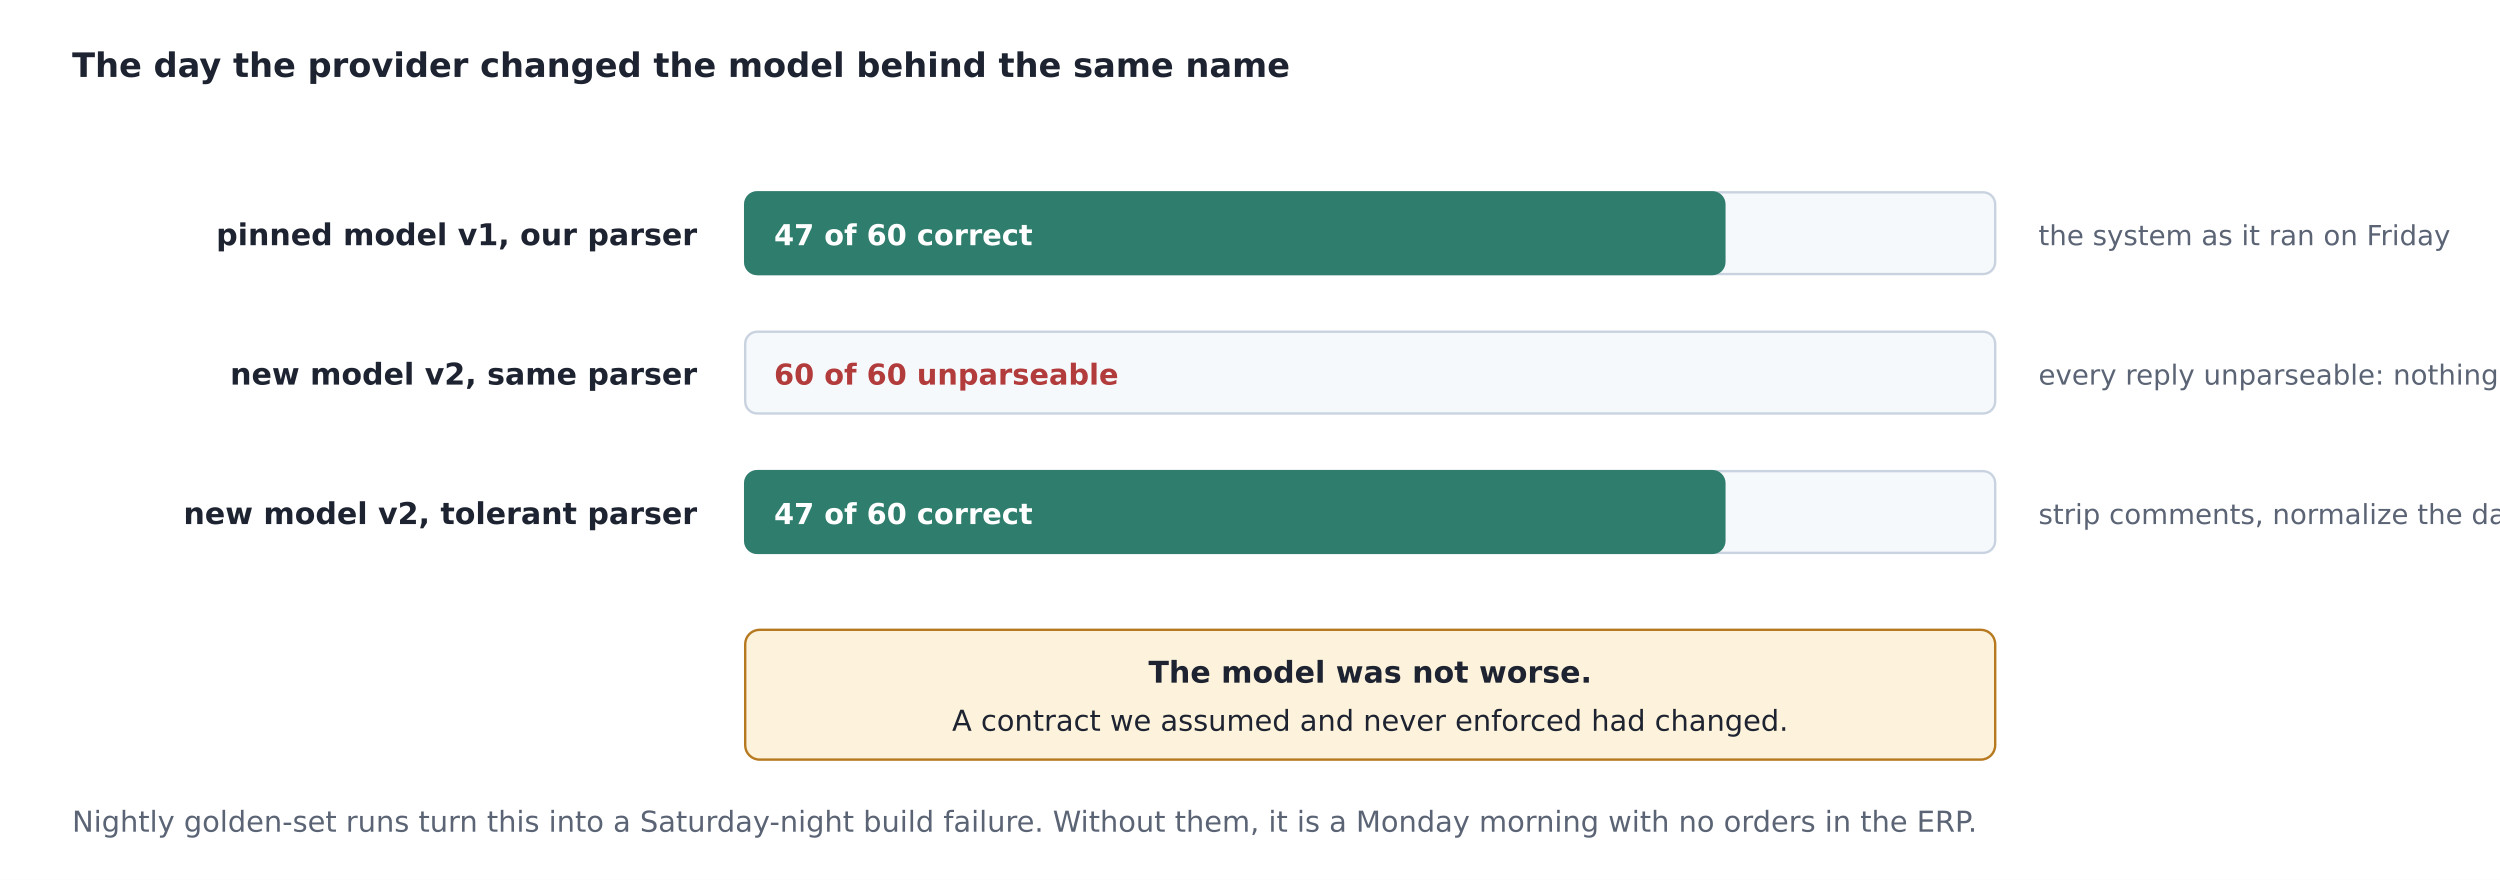
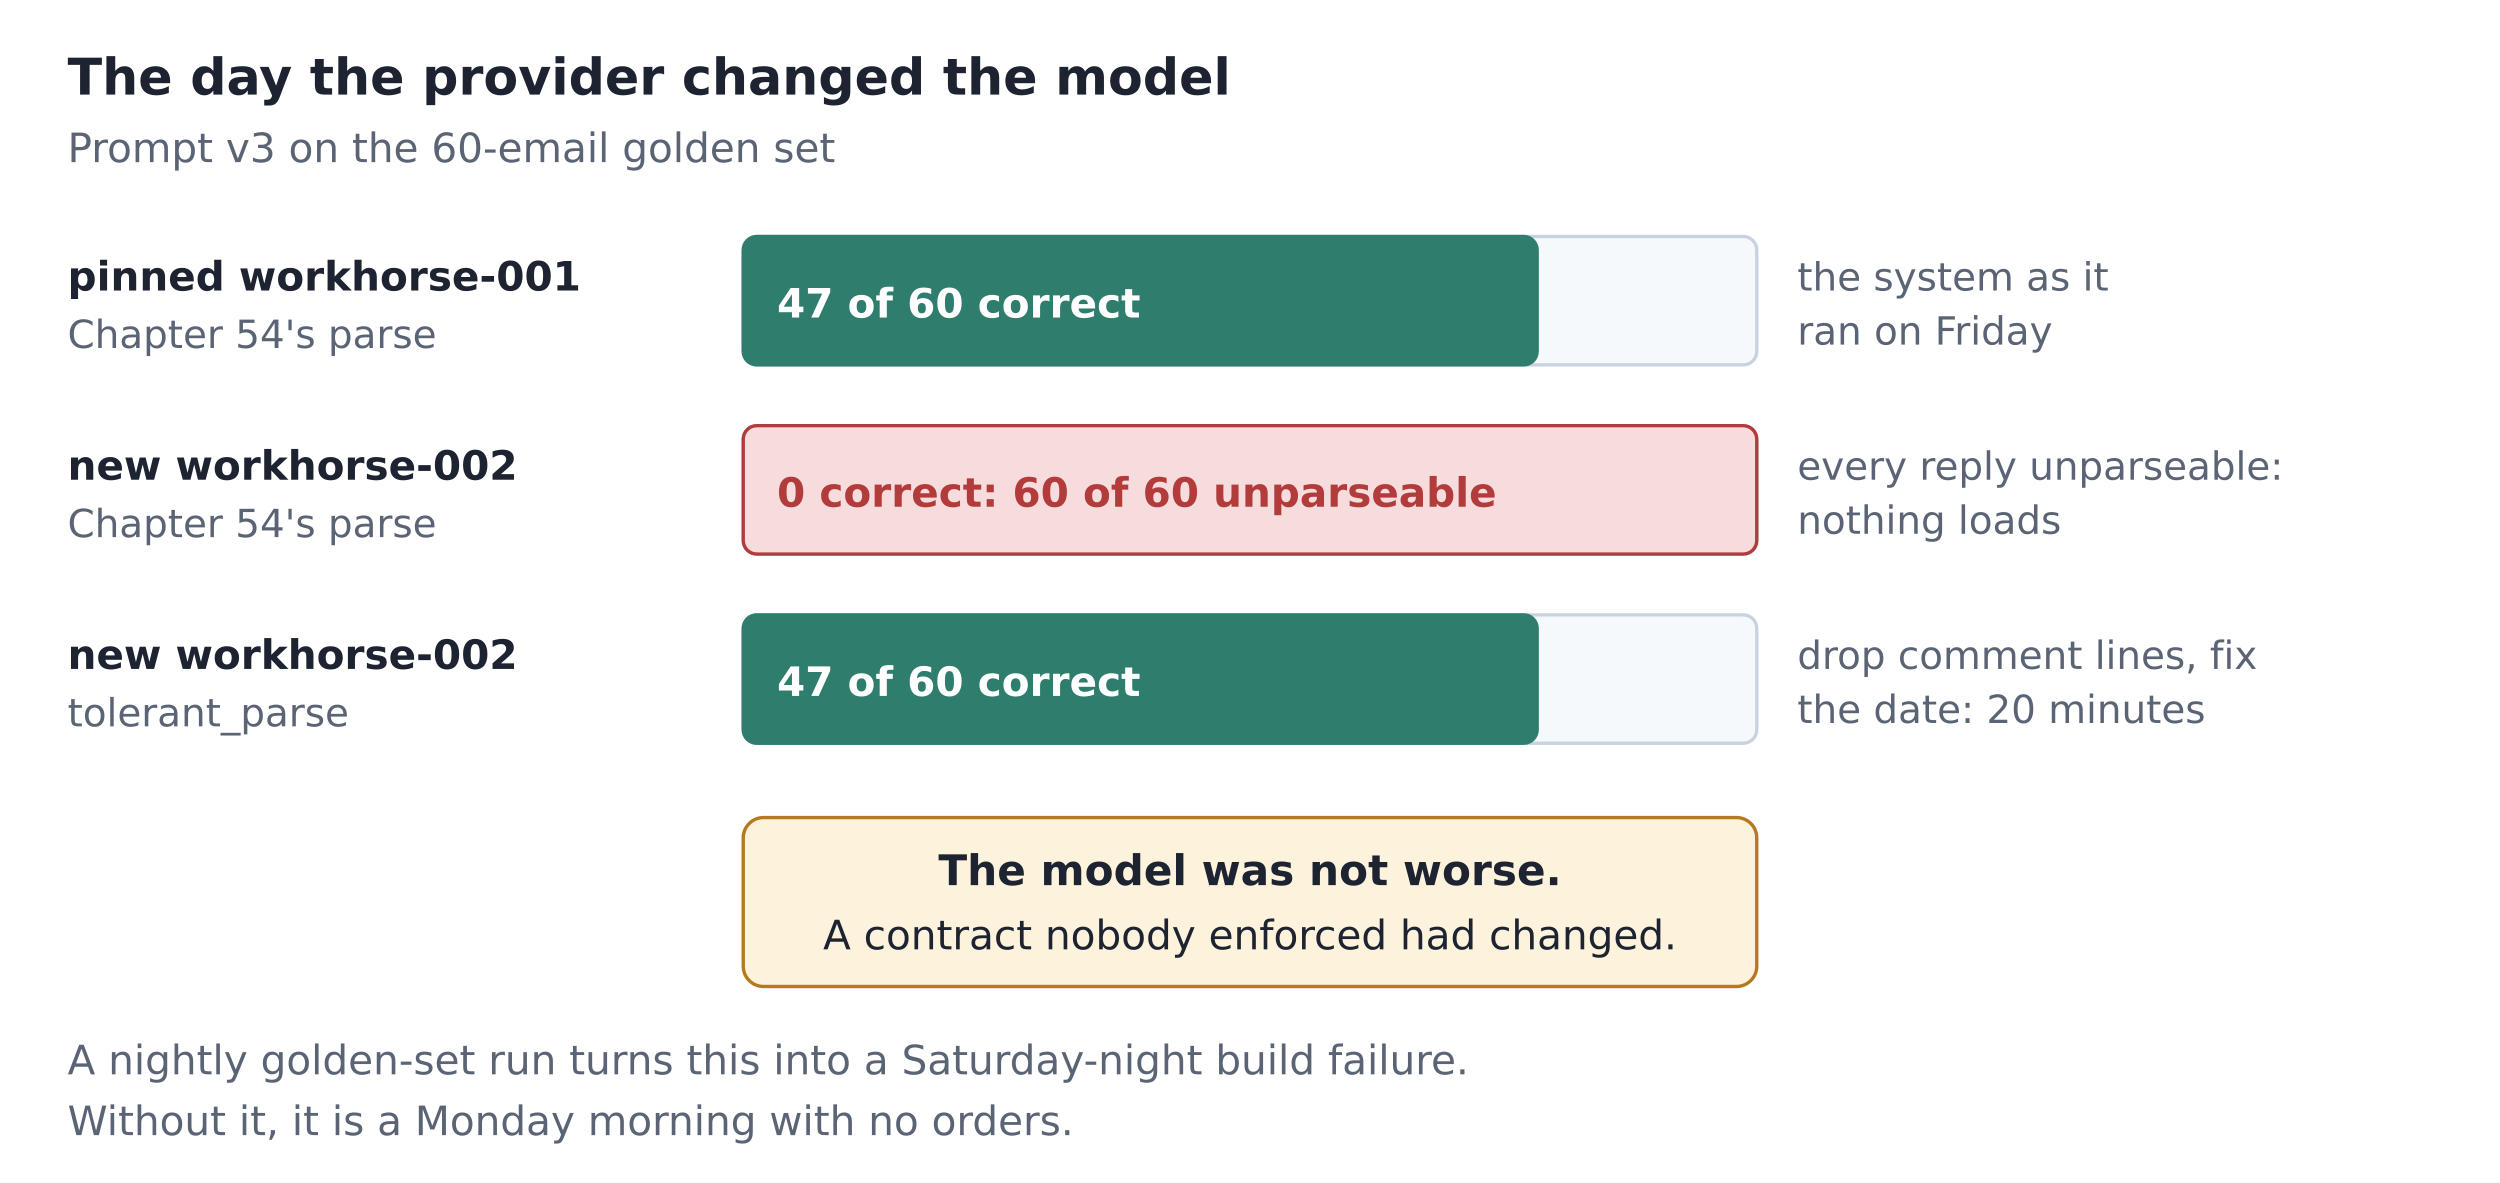
- <svg xmlns="http://www.w3.org/2000/svg" width="1040" height="366" viewBox="0 0 1040 366" font-family="DejaVu Sans, Arial, sans-serif">
-   <rect width="1040" height="366" fill="#ffffff" />
-   <text x="30" y="32" font-size="14" fill="#1d2330" font-weight="bold" text-anchor="start" font-family="Poppins, DejaVu Sans, sans-serif">The day the provider changed the model behind the same name</text>
-   <text x="290" y="102" font-size="12.5" fill="#1d2330" font-weight="bold" text-anchor="end">pinned model v1, our parser</text>
-   <rect x="310" y="80" width="520" height="34" rx="5" fill="#f6f9fc" stroke="#c9d3df" stroke-width="1" />
-   <rect x="310" y="80" width="407.333" height="34" rx="5" fill="#2f7d6d" stroke="#2f7d6d" stroke-width="1" />
-   <text x="322" y="102" font-size="12" fill="#ffffff" font-weight="bold" text-anchor="start">47 of 60 correct</text>
-   <text x="848" y="102" font-size="11.5" fill="#5b6475" font-weight="normal" text-anchor="start">the system as it ran on Friday</text>
-   <text x="290" y="160" font-size="12.5" fill="#1d2330" font-weight="bold" text-anchor="end">new model v2, same parser</text>
-   <rect x="310" y="138" width="520" height="34" rx="5" fill="#f6f9fc" stroke="#c9d3df" stroke-width="1" />
-   <rect x="310" y="138" width="0.0" height="34" rx="5" fill="#b23b3b" stroke="#b23b3b" stroke-width="1" />
-   <text x="322" y="160" font-size="12" fill="#b23b3b" font-weight="bold" text-anchor="start">60 of 60 unparseable</text>
-   <text x="848" y="160" font-size="11.5" fill="#5b6475" font-weight="normal" text-anchor="start">every reply unparseable: nothing loads</text>
-   <text x="290" y="218" font-size="12.5" fill="#1d2330" font-weight="bold" text-anchor="end">new model v2, tolerant parser</text>
-   <rect x="310" y="196" width="520" height="34" rx="5" fill="#f6f9fc" stroke="#c9d3df" stroke-width="1" />
-   <rect x="310" y="196" width="407.333" height="34" rx="5" fill="#2f7d6d" stroke="#2f7d6d" stroke-width="1" />
-   <text x="322" y="218" font-size="12" fill="#ffffff" font-weight="bold" text-anchor="start">47 of 60 correct</text>
-   <text x="848" y="218" font-size="11.5" fill="#5b6475" font-weight="normal" text-anchor="start">strip comments, normalize the date: 20 minutes</text>
-   <rect x="310" y="262" width="520" height="54" rx="6" fill="#fdf3dc" stroke="#b7791f" stroke-width="1" />
-   <text x="570" y="284" font-size="12.5" fill="#1d2330" font-weight="bold" text-anchor="middle">The model was not worse.</text>
-   <text x="570" y="304" font-size="12" fill="#1d2330" font-weight="normal" text-anchor="middle">A contract we assumed and never enforced had changed.</text>
-   <text x="30" y="346" font-size="12" fill="#5b6475" font-weight="normal" text-anchor="start">Nightly golden-set runs turn this into a Saturday-night build failure. Without them, it is a Monday morning with no orders in the ERP.</text>
+ <svg xmlns="http://www.w3.org/2000/svg" width="740" height="350" viewBox="0 0 740 350" font-family="DejaVu Sans, Arial, sans-serif">
+   <rect width="740" height="350" fill="#ffffff" />
+   <text x="20" y="28" font-size="15" fill="#1d2330" font-weight="bold" text-anchor="start" font-family="Poppins, DejaVu Sans, sans-serif">The day the provider changed the model</text>
+   <text x="20" y="48" font-size="12" fill="#5b6475" font-weight="normal" text-anchor="start">Prompt v3 on the 60-email golden set</text>
+   <text x="20" y="86" font-size="12" fill="#1d2330" font-weight="bold" text-anchor="start">pinned workhorse-001</text>
+   <text x="20" y="103" font-size="11.5" fill="#5b6475" font-weight="normal" text-anchor="start">Chapter 54's parse</text>
+   <rect x="220" y="70" width="300" height="38" rx="4" fill="#f6f9fc" stroke="#c9d3df" stroke-width="1" />
+   <rect x="220" y="70" width="235.0" height="38" rx="4" fill="#2f7d6d" stroke="#2f7d6d" stroke-width="1" />
+   <text x="230" y="94" font-size="12" fill="#ffffff" font-weight="bold" text-anchor="start">47 of 60 correct</text>
+   <text x="532" y="86" font-size="11.5" fill="#5b6475" font-weight="normal" text-anchor="start">the system as it</text>
+   <text x="532" y="102" font-size="11.5" fill="#5b6475" font-weight="normal" text-anchor="start">ran on Friday</text>
+   <text x="20" y="142" font-size="12" fill="#1d2330" font-weight="bold" text-anchor="start">new workhorse-002</text>
+   <text x="20" y="159" font-size="11.5" fill="#5b6475" font-weight="normal" text-anchor="start">Chapter 54's parse</text>
+   <rect x="220" y="126" width="300" height="38" rx="4" fill="#f6f9fc" stroke="#c9d3df" stroke-width="1" />
+   <rect x="220" y="126" width="300.0" height="38" rx="4" fill="#f6dcdc" stroke="#b23b3b" stroke-width="1" />
+   <text x="230" y="150" font-size="12" fill="#b23b3b" font-weight="bold" text-anchor="start">0 correct: 60 of 60 unparseable</text>
+   <text x="532" y="142" font-size="11.5" fill="#5b6475" font-weight="normal" text-anchor="start">every reply unparseable:</text>
+   <text x="532" y="158" font-size="11.5" fill="#5b6475" font-weight="normal" text-anchor="start">nothing loads</text>
+   <text x="20" y="198" font-size="12" fill="#1d2330" font-weight="bold" text-anchor="start">new workhorse-002</text>
+   <text x="20" y="215" font-size="11.5" fill="#5b6475" font-weight="normal" text-anchor="start">tolerant_parse</text>
+   <rect x="220" y="182" width="300" height="38" rx="4" fill="#f6f9fc" stroke="#c9d3df" stroke-width="1" />
+   <rect x="220" y="182" width="235.0" height="38" rx="4" fill="#2f7d6d" stroke="#2f7d6d" stroke-width="1" />
+   <text x="230" y="206" font-size="12" fill="#ffffff" font-weight="bold" text-anchor="start">47 of 60 correct</text>
+   <text x="532" y="198" font-size="11.5" fill="#5b6475" font-weight="normal" text-anchor="start">drop comment lines, fix</text>
+   <text x="532" y="214" font-size="11.5" fill="#5b6475" font-weight="normal" text-anchor="start">the date: 20 minutes</text>
+   <rect x="220" y="242" width="300" height="50" rx="6" fill="#fdf3dc" stroke="#b7791f" stroke-width="1" />
+   <text x="370.0" y="262" font-size="12.5" fill="#1d2330" font-weight="bold" text-anchor="middle">The model was not worse.</text>
+   <text x="370.0" y="281" font-size="12" fill="#1d2330" font-weight="normal" text-anchor="middle">A contract nobody enforced had changed.</text>
+   <text x="20" y="318" font-size="12" fill="#5b6475" font-weight="normal" text-anchor="start">A nightly golden-set run turns this into a Saturday-night build failure.</text>
+   <text x="20" y="336" font-size="12" fill="#5b6475" font-weight="normal" text-anchor="start">Without it, it is a Monday morning with no orders.</text>
</svg>
